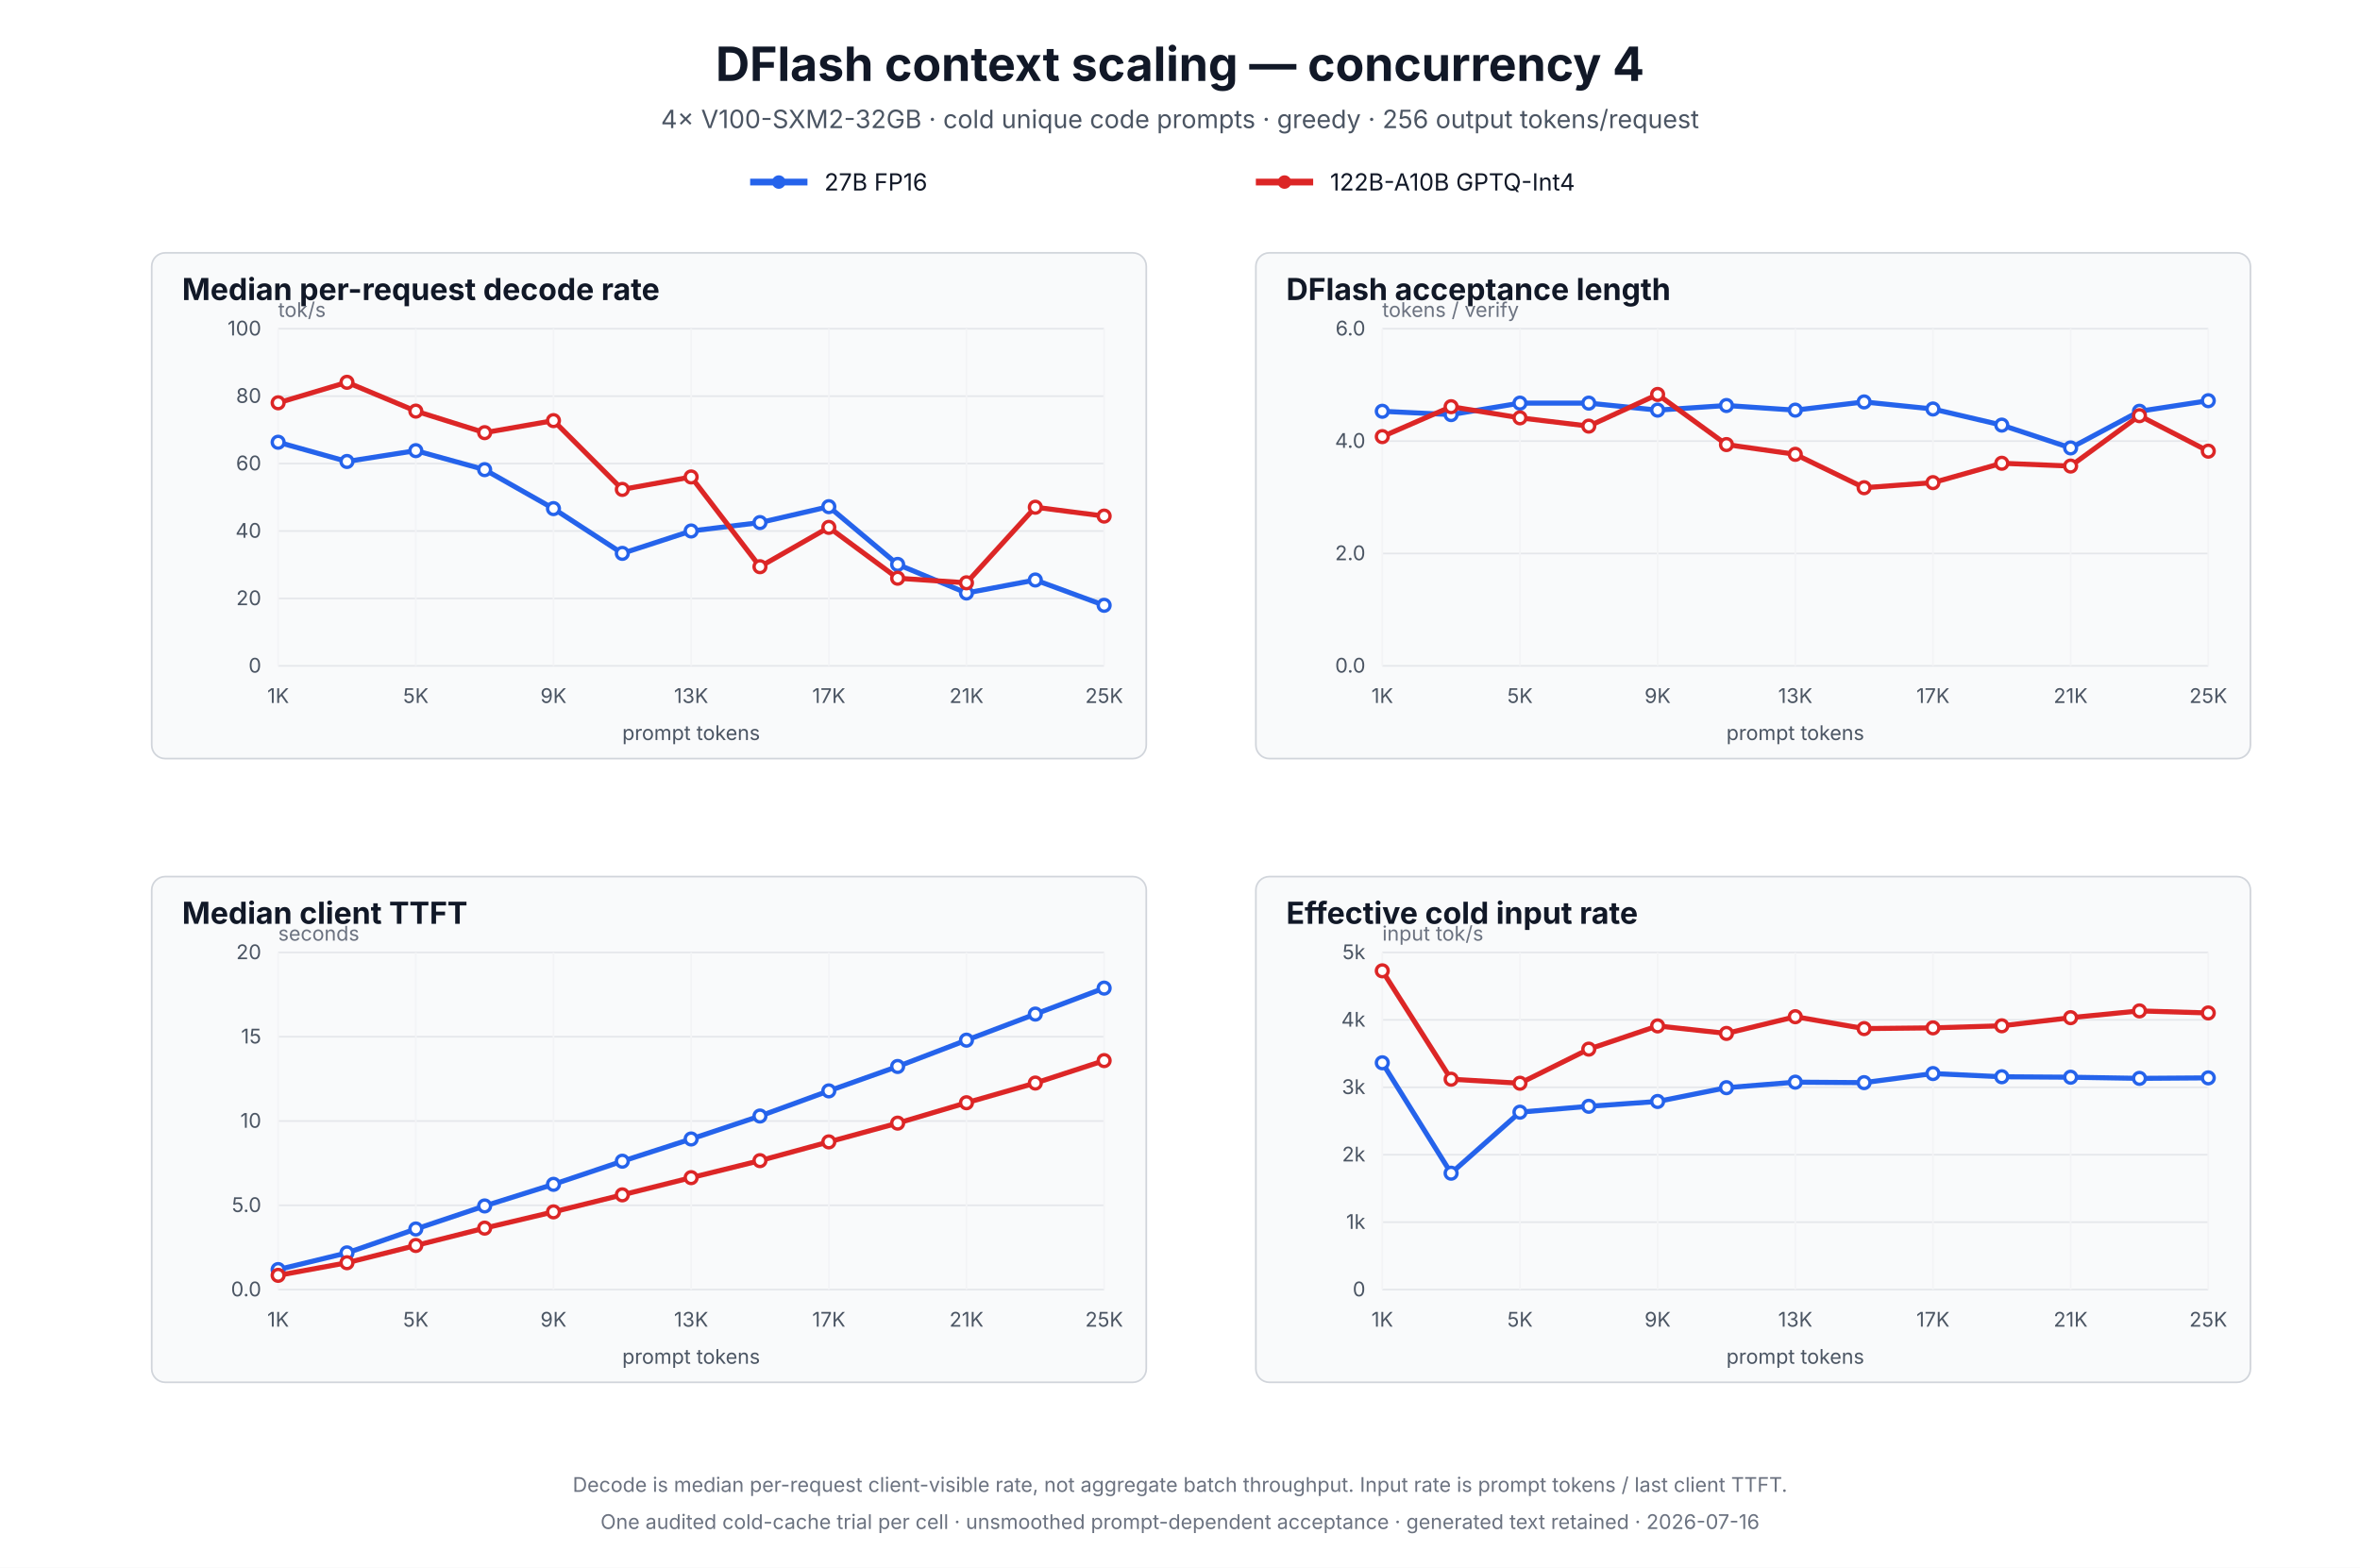
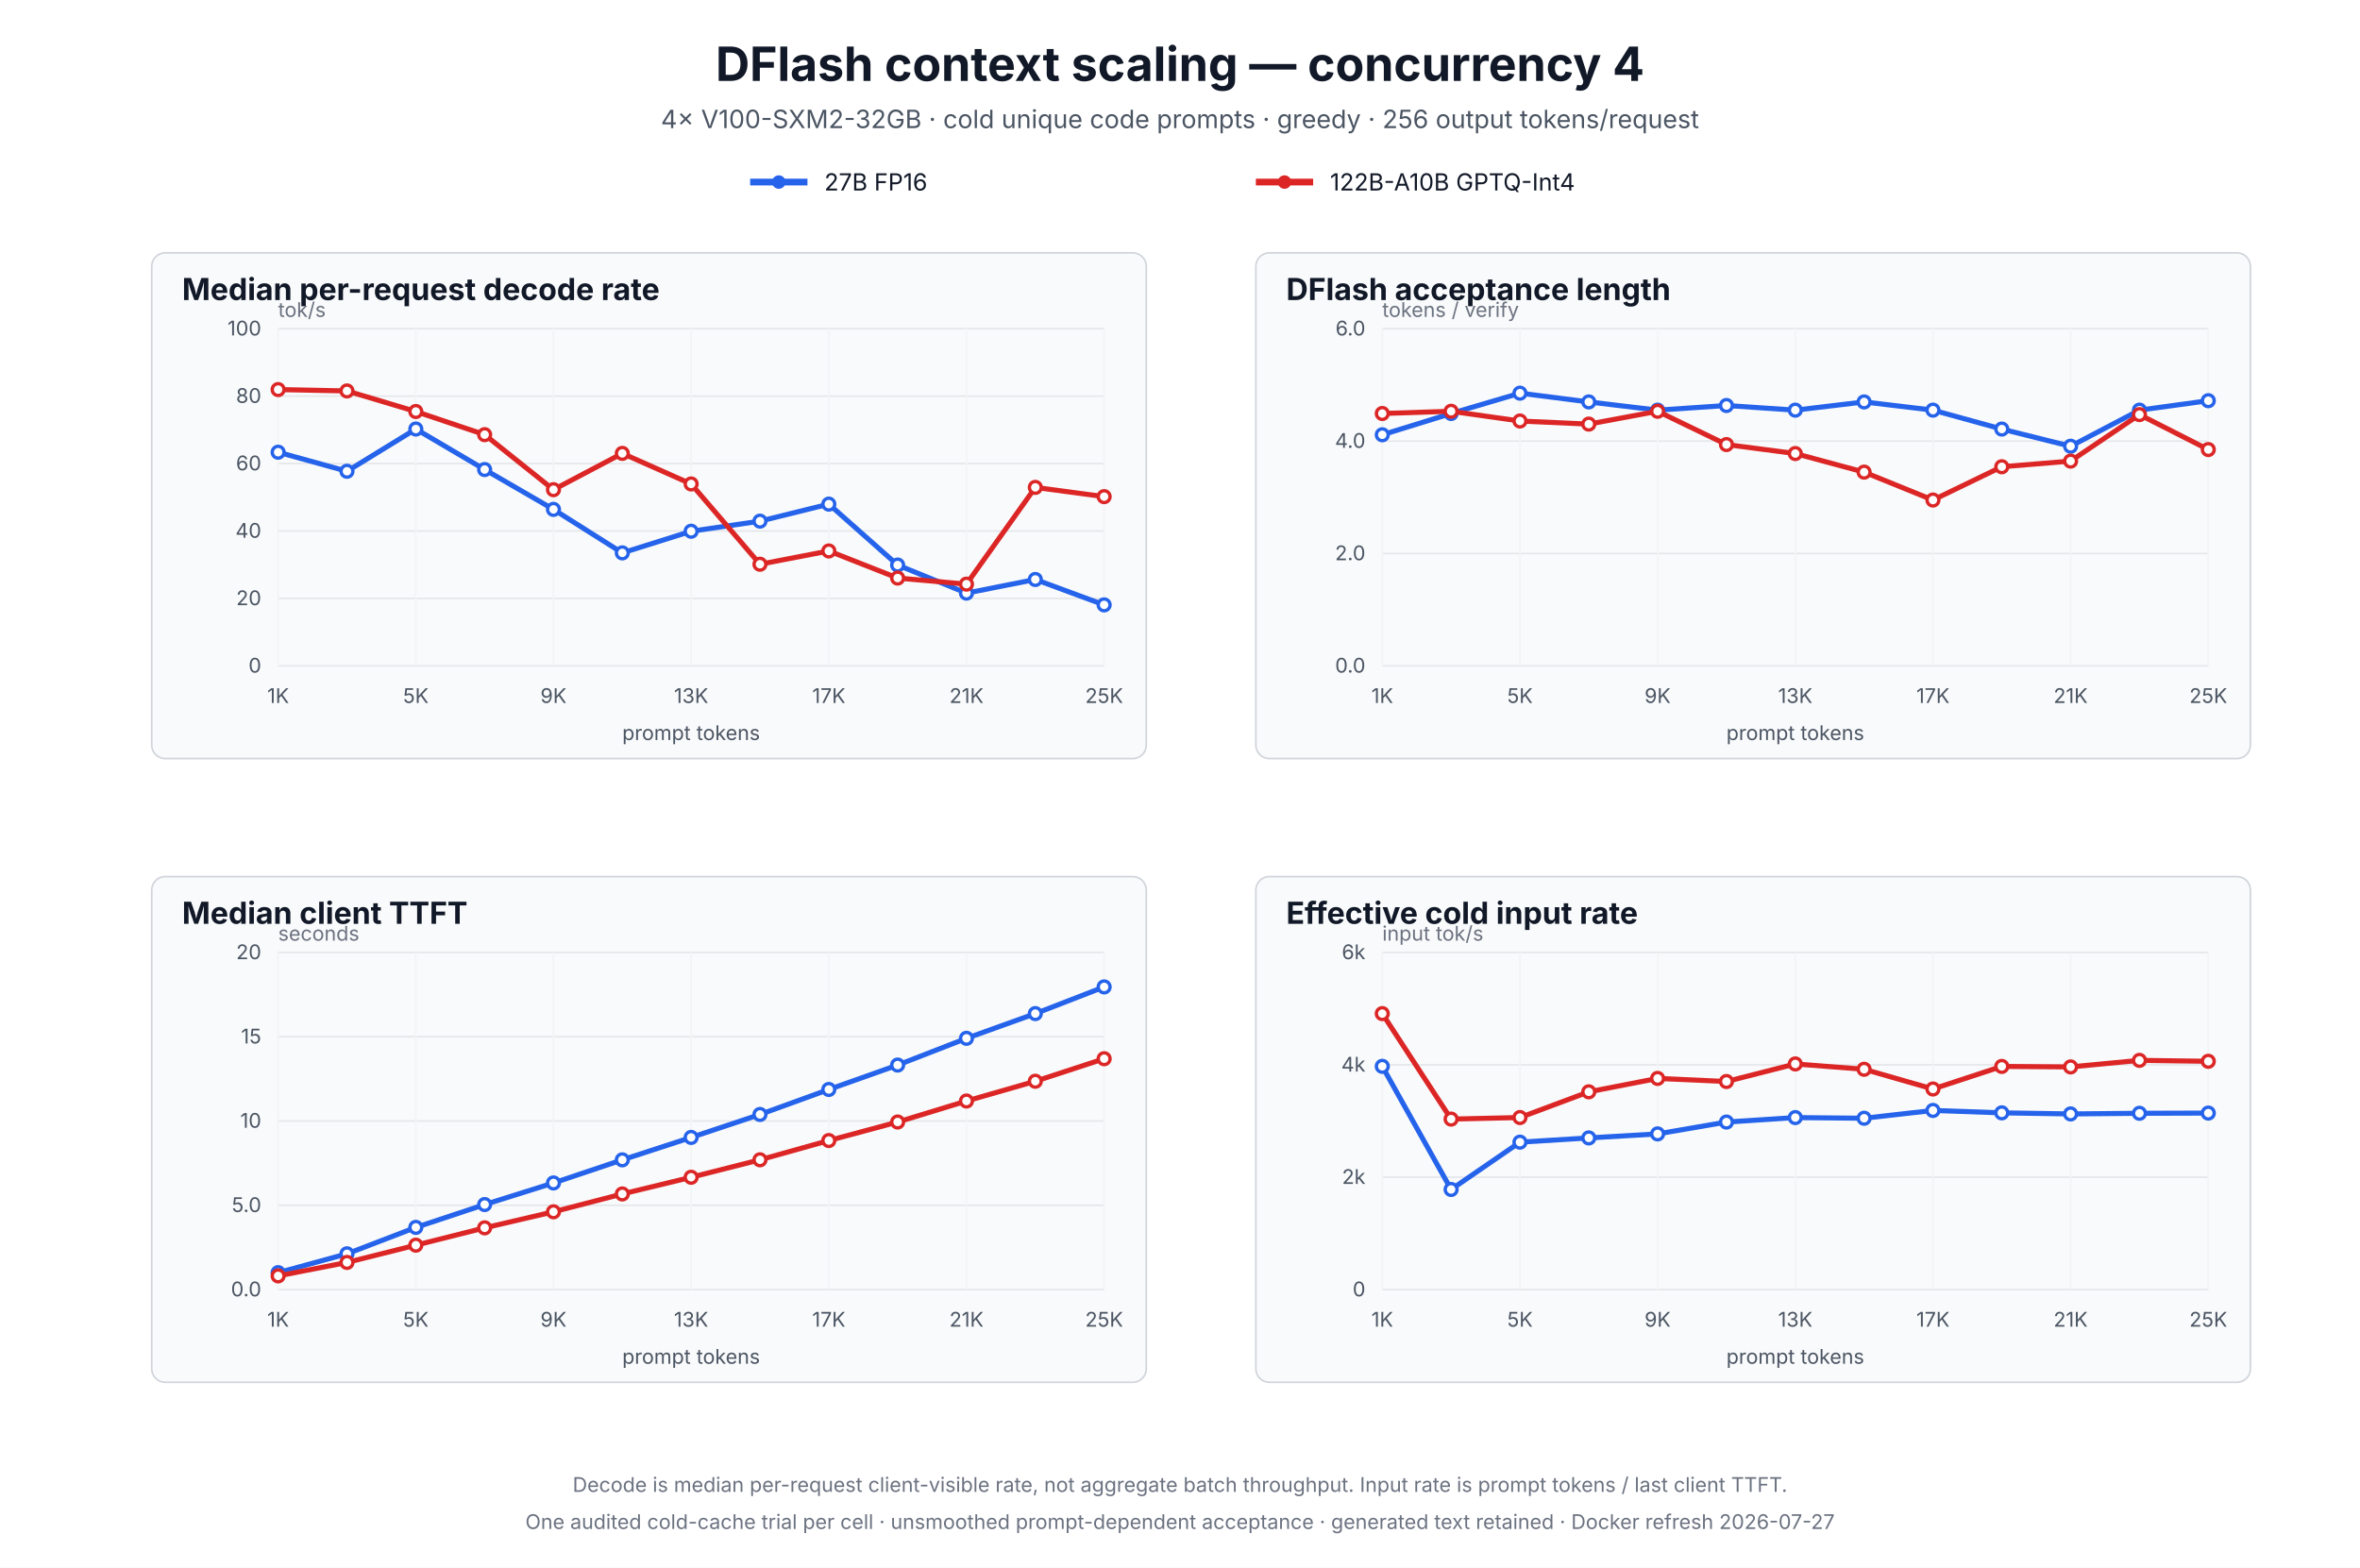
<svg xmlns="http://www.w3.org/2000/svg" width="1400" height="930" viewBox="0 0 1400 930" role="img">
  <rect width="100%" height="100%" fill="#ffffff" />
  <style>text{font-family:Inter,ui-sans-serif,system-ui,-apple-system,BlinkMacSystemFont,"Segoe UI",sans-serif;fill:#111827}.title{font-size:28px;font-weight:700}.subtitle{font-size:15px;fill:#4b5563}.panel-title{font-size:18px;font-weight:650}.axis{font-size:12px;fill:#4b5563}.unit{font-size:12px;fill:#6b7280}.footer{font-size:12px;fill:#6b7280}</style>
  <text class="title" x="700.0" y="48" text-anchor="middle">DFlash context scaling — concurrency 4</text>
  <text class="subtitle" x="700.0" y="76" text-anchor="middle">4× V100-SXM2-32GB · cold unique code prompts · greedy · 256 output tokens/request</text>
  <line x1="445" y1="108" x2="479" y2="108" stroke="#2563eb" stroke-width="4" />
  <circle cx="462" cy="108" r="4" fill="#2563eb" />
  <text x="489" y="113" font-size="14">27B FP16</text>
  <line x1="745" y1="108" x2="779" y2="108" stroke="#dc2626" stroke-width="4" />
  <circle cx="762" cy="108" r="4" fill="#dc2626" />
  <text x="789" y="113" font-size="14">122B-A10B GPTQ-Int4</text>
  <rect x="90" y="150" width="590" height="300" rx="8" fill="#f9fafb" stroke="#d1d5db" />
  <text class="panel-title" x="108" y="178">Median per-request decode rate</text>
  <text class="unit" x="165" y="188">tok/s</text>
  <line x1="165" y1="395.00" x2="655" y2="395.00" stroke="#e5e7eb" />
  <text class="axis" x="155" y="399.00" text-anchor="end">0</text>
  <line x1="165" y1="355.00" x2="655" y2="355.00" stroke="#e5e7eb" />
  <text class="axis" x="155" y="359.00" text-anchor="end">20</text>
  <line x1="165" y1="315.00" x2="655" y2="315.00" stroke="#e5e7eb" />
  <text class="axis" x="155" y="319.00" text-anchor="end">40</text>
  <line x1="165" y1="275.00" x2="655" y2="275.00" stroke="#e5e7eb" />
  <text class="axis" x="155" y="279.00" text-anchor="end">60</text>
  <line x1="165" y1="235.00" x2="655" y2="235.00" stroke="#e5e7eb" />
  <text class="axis" x="155" y="239.00" text-anchor="end">80</text>
  <line x1="165" y1="195.00" x2="655" y2="195.00" stroke="#e5e7eb" />
  <text class="axis" x="155" y="199.00" text-anchor="end">100</text>
  <line x1="165.00" y1="195" x2="165.00" y2="395" stroke="#f3f4f6" />
  <text class="axis" x="165.00" y="417" text-anchor="middle">1K</text>
  <line x1="246.67" y1="195" x2="246.67" y2="395" stroke="#f3f4f6" />
  <text class="axis" x="246.67" y="417" text-anchor="middle">5K</text>
  <line x1="328.33" y1="195" x2="328.33" y2="395" stroke="#f3f4f6" />
  <text class="axis" x="328.33" y="417" text-anchor="middle">9K</text>
  <line x1="410.00" y1="195" x2="410.00" y2="395" stroke="#f3f4f6" />
  <text class="axis" x="410.00" y="417" text-anchor="middle">13K</text>
  <line x1="491.67" y1="195" x2="491.67" y2="395" stroke="#f3f4f6" />
  <text class="axis" x="491.67" y="417" text-anchor="middle">17K</text>
  <line x1="573.33" y1="195" x2="573.33" y2="395" stroke="#f3f4f6" />
  <text class="axis" x="573.33" y="417" text-anchor="middle">21K</text>
  <line x1="655.00" y1="195" x2="655.00" y2="395" stroke="#f3f4f6" />
  <text class="axis" x="655.00" y="417" text-anchor="middle">25K</text>
  <text class="axis" x="410.0" y="439" text-anchor="middle">prompt tokens</text>
-   <path d="M 165.00 262.34 L 205.83 273.75 L 246.67 267.33 L 287.50 278.60 L 328.33 301.71 L 369.17 328.27 L 410.00 314.99 L 450.83 309.99 L 491.67 300.56 L 532.50 334.81 L 573.33 351.77 L 614.17 344.06 L 655.00 359.07" fill="none" stroke="#2563eb" stroke-width="3" stroke-linejoin="round" />
-   <circle cx="165.00" cy="262.34" r="3.5" fill="#fff" stroke="#2563eb" stroke-width="2" />
-   <circle cx="205.83" cy="273.75" r="3.5" fill="#fff" stroke="#2563eb" stroke-width="2" />
-   <circle cx="246.67" cy="267.33" r="3.5" fill="#fff" stroke="#2563eb" stroke-width="2" />
-   <circle cx="287.50" cy="278.60" r="3.5" fill="#fff" stroke="#2563eb" stroke-width="2" />
-   <circle cx="328.33" cy="301.71" r="3.5" fill="#fff" stroke="#2563eb" stroke-width="2" />
-   <circle cx="369.17" cy="328.27" r="3.5" fill="#fff" stroke="#2563eb" stroke-width="2" />
-   <circle cx="410.00" cy="314.99" r="3.5" fill="#fff" stroke="#2563eb" stroke-width="2" />
-   <circle cx="450.83" cy="309.99" r="3.5" fill="#fff" stroke="#2563eb" stroke-width="2" />
-   <circle cx="491.67" cy="300.56" r="3.5" fill="#fff" stroke="#2563eb" stroke-width="2" />
-   <circle cx="532.50" cy="334.81" r="3.5" fill="#fff" stroke="#2563eb" stroke-width="2" />
-   <circle cx="573.33" cy="351.77" r="3.5" fill="#fff" stroke="#2563eb" stroke-width="2" />
-   <circle cx="614.17" cy="344.06" r="3.5" fill="#fff" stroke="#2563eb" stroke-width="2" />
-   <circle cx="655.00" cy="359.07" r="3.5" fill="#fff" stroke="#2563eb" stroke-width="2" />
-   <path d="M 165.00 238.95 L 205.83 226.78 L 246.67 243.88 L 287.50 256.66 L 328.33 249.52 L 369.17 290.32 L 410.00 282.94 L 450.83 336.18 L 491.67 312.84 L 532.50 343.01 L 573.33 345.73 L 614.17 300.89 L 655.00 306.15" fill="none" stroke="#dc2626" stroke-width="3" stroke-linejoin="round" />
-   <circle cx="165.00" cy="238.95" r="3.5" fill="#fff" stroke="#dc2626" stroke-width="2" />
-   <circle cx="205.83" cy="226.78" r="3.5" fill="#fff" stroke="#dc2626" stroke-width="2" />
-   <circle cx="246.67" cy="243.88" r="3.5" fill="#fff" stroke="#dc2626" stroke-width="2" />
-   <circle cx="287.50" cy="256.66" r="3.5" fill="#fff" stroke="#dc2626" stroke-width="2" />
-   <circle cx="328.33" cy="249.52" r="3.5" fill="#fff" stroke="#dc2626" stroke-width="2" />
-   <circle cx="369.17" cy="290.32" r="3.5" fill="#fff" stroke="#dc2626" stroke-width="2" />
-   <circle cx="410.00" cy="282.94" r="3.5" fill="#fff" stroke="#dc2626" stroke-width="2" />
-   <circle cx="450.83" cy="336.18" r="3.5" fill="#fff" stroke="#dc2626" stroke-width="2" />
-   <circle cx="491.67" cy="312.84" r="3.5" fill="#fff" stroke="#dc2626" stroke-width="2" />
-   <circle cx="532.50" cy="343.01" r="3.5" fill="#fff" stroke="#dc2626" stroke-width="2" />
-   <circle cx="573.33" cy="345.73" r="3.5" fill="#fff" stroke="#dc2626" stroke-width="2" />
-   <circle cx="614.17" cy="300.89" r="3.5" fill="#fff" stroke="#dc2626" stroke-width="2" />
-   <circle cx="655.00" cy="306.15" r="3.5" fill="#fff" stroke="#dc2626" stroke-width="2" />
+   <path d="M 165.00 268.26 L 205.83 279.56 L 246.67 254.51 L 287.50 278.54 L 328.33 302.18 L 369.17 327.98 L 410.00 315.14 L 450.83 309.15 L 491.67 299.05 L 532.50 335.20 L 573.33 351.84 L 614.17 343.75 L 655.00 358.83" fill="none" stroke="#2563eb" stroke-width="3" stroke-linejoin="round" />
+   <circle cx="165.00" cy="268.26" r="3.5" fill="#fff" stroke="#2563eb" stroke-width="2" />
+   <circle cx="205.83" cy="279.56" r="3.5" fill="#fff" stroke="#2563eb" stroke-width="2" />
+   <circle cx="246.67" cy="254.51" r="3.5" fill="#fff" stroke="#2563eb" stroke-width="2" />
+   <circle cx="287.50" cy="278.54" r="3.5" fill="#fff" stroke="#2563eb" stroke-width="2" />
+   <circle cx="328.33" cy="302.18" r="3.5" fill="#fff" stroke="#2563eb" stroke-width="2" />
+   <circle cx="369.17" cy="327.98" r="3.5" fill="#fff" stroke="#2563eb" stroke-width="2" />
+   <circle cx="410.00" cy="315.14" r="3.5" fill="#fff" stroke="#2563eb" stroke-width="2" />
+   <circle cx="450.83" cy="309.15" r="3.5" fill="#fff" stroke="#2563eb" stroke-width="2" />
+   <circle cx="491.67" cy="299.05" r="3.5" fill="#fff" stroke="#2563eb" stroke-width="2" />
+   <circle cx="532.50" cy="335.20" r="3.5" fill="#fff" stroke="#2563eb" stroke-width="2" />
+   <circle cx="573.33" cy="351.84" r="3.5" fill="#fff" stroke="#2563eb" stroke-width="2" />
+   <circle cx="614.17" cy="343.75" r="3.5" fill="#fff" stroke="#2563eb" stroke-width="2" />
+   <circle cx="655.00" cy="358.83" r="3.5" fill="#fff" stroke="#2563eb" stroke-width="2" />
+   <path d="M 165.00 231.10 L 205.83 231.91 L 246.67 244.11 L 287.50 257.85 L 328.33 290.49 L 369.17 268.96 L 410.00 287.09 L 450.83 334.71 L 491.67 326.84 L 532.50 342.91 L 573.33 346.52 L 614.17 289.13 L 655.00 294.61" fill="none" stroke="#dc2626" stroke-width="3" stroke-linejoin="round" />
+   <circle cx="165.00" cy="231.10" r="3.5" fill="#fff" stroke="#dc2626" stroke-width="2" />
+   <circle cx="205.83" cy="231.91" r="3.5" fill="#fff" stroke="#dc2626" stroke-width="2" />
+   <circle cx="246.67" cy="244.11" r="3.5" fill="#fff" stroke="#dc2626" stroke-width="2" />
+   <circle cx="287.50" cy="257.85" r="3.5" fill="#fff" stroke="#dc2626" stroke-width="2" />
+   <circle cx="328.33" cy="290.49" r="3.5" fill="#fff" stroke="#dc2626" stroke-width="2" />
+   <circle cx="369.17" cy="268.96" r="3.5" fill="#fff" stroke="#dc2626" stroke-width="2" />
+   <circle cx="410.00" cy="287.09" r="3.5" fill="#fff" stroke="#dc2626" stroke-width="2" />
+   <circle cx="450.83" cy="334.71" r="3.5" fill="#fff" stroke="#dc2626" stroke-width="2" />
+   <circle cx="491.67" cy="326.84" r="3.5" fill="#fff" stroke="#dc2626" stroke-width="2" />
+   <circle cx="532.50" cy="342.91" r="3.5" fill="#fff" stroke="#dc2626" stroke-width="2" />
+   <circle cx="573.33" cy="346.52" r="3.5" fill="#fff" stroke="#dc2626" stroke-width="2" />
+   <circle cx="614.17" cy="289.13" r="3.5" fill="#fff" stroke="#dc2626" stroke-width="2" />
+   <circle cx="655.00" cy="294.61" r="3.5" fill="#fff" stroke="#dc2626" stroke-width="2" />
  <rect x="745" y="150" width="590" height="300" rx="8" fill="#f9fafb" stroke="#d1d5db" />
  <text class="panel-title" x="763" y="178">DFlash acceptance length</text>
  <text class="unit" x="820" y="188">tokens / verify</text>
  <line x1="820" y1="395.00" x2="1310" y2="395.00" stroke="#e5e7eb" />
  <text class="axis" x="810" y="399.00" text-anchor="end">0.0</text>
  <line x1="820" y1="328.33" x2="1310" y2="328.33" stroke="#e5e7eb" />
  <text class="axis" x="810" y="332.33" text-anchor="end">2.0</text>
  <line x1="820" y1="261.67" x2="1310" y2="261.67" stroke="#e5e7eb" />
  <text class="axis" x="810" y="265.67" text-anchor="end">4.0</text>
  <line x1="820" y1="195.00" x2="1310" y2="195.00" stroke="#e5e7eb" />
  <text class="axis" x="810" y="199.00" text-anchor="end">6.0</text>
  <line x1="820.00" y1="195" x2="820.00" y2="395" stroke="#f3f4f6" />
  <text class="axis" x="820.00" y="417" text-anchor="middle">1K</text>
  <line x1="901.67" y1="195" x2="901.67" y2="395" stroke="#f3f4f6" />
  <text class="axis" x="901.67" y="417" text-anchor="middle">5K</text>
  <line x1="983.33" y1="195" x2="983.33" y2="395" stroke="#f3f4f6" />
  <text class="axis" x="983.33" y="417" text-anchor="middle">9K</text>
  <line x1="1065.00" y1="195" x2="1065.00" y2="395" stroke="#f3f4f6" />
  <text class="axis" x="1065.00" y="417" text-anchor="middle">13K</text>
  <line x1="1146.67" y1="195" x2="1146.67" y2="395" stroke="#f3f4f6" />
  <text class="axis" x="1146.67" y="417" text-anchor="middle">17K</text>
  <line x1="1228.33" y1="195" x2="1228.33" y2="395" stroke="#f3f4f6" />
  <text class="axis" x="1228.33" y="417" text-anchor="middle">21K</text>
  <line x1="1310.00" y1="195" x2="1310.00" y2="395" stroke="#f3f4f6" />
  <text class="axis" x="1310.00" y="417" text-anchor="middle">25K</text>
  <text class="axis" x="1065.0" y="439" text-anchor="middle">prompt tokens</text>
-   <path d="M 820.00 243.97 L 860.83 245.95 L 901.67 239.14 L 942.50 239.14 L 983.33 243.30 L 1024.17 240.55 L 1065.00 243.30 L 1105.83 238.43 L 1146.67 242.62 L 1187.50 252.18 L 1228.33 265.71 L 1269.17 243.97 L 1310.00 237.70" fill="none" stroke="#2563eb" stroke-width="3" stroke-linejoin="round" />
-   <circle cx="820.00" cy="243.97" r="3.5" fill="#fff" stroke="#2563eb" stroke-width="2" />
-   <circle cx="860.83" cy="245.95" r="3.5" fill="#fff" stroke="#2563eb" stroke-width="2" />
-   <circle cx="901.67" cy="239.14" r="3.5" fill="#fff" stroke="#2563eb" stroke-width="2" />
-   <circle cx="942.50" cy="239.14" r="3.5" fill="#fff" stroke="#2563eb" stroke-width="2" />
+   <path d="M 820.00 257.92 L 860.83 245.29 L 901.67 233.23 L 942.50 238.43 L 983.33 243.30 L 1024.17 240.55 L 1065.00 243.30 L 1105.83 238.43 L 1146.67 243.30 L 1187.50 254.53 L 1228.33 264.72 L 1269.17 243.30 L 1310.00 237.70" fill="none" stroke="#2563eb" stroke-width="3" stroke-linejoin="round" />
+   <circle cx="820.00" cy="257.92" r="3.5" fill="#fff" stroke="#2563eb" stroke-width="2" />
+   <circle cx="860.83" cy="245.29" r="3.5" fill="#fff" stroke="#2563eb" stroke-width="2" />
+   <circle cx="901.67" cy="233.23" r="3.5" fill="#fff" stroke="#2563eb" stroke-width="2" />
+   <circle cx="942.50" cy="238.43" r="3.5" fill="#fff" stroke="#2563eb" stroke-width="2" />
  <circle cx="983.33" cy="243.30" r="3.5" fill="#fff" stroke="#2563eb" stroke-width="2" />
  <circle cx="1024.17" cy="240.55" r="3.5" fill="#fff" stroke="#2563eb" stroke-width="2" />
  <circle cx="1065.00" cy="243.30" r="3.5" fill="#fff" stroke="#2563eb" stroke-width="2" />
  <circle cx="1105.83" cy="238.43" r="3.5" fill="#fff" stroke="#2563eb" stroke-width="2" />
-   <circle cx="1146.67" cy="242.62" r="3.5" fill="#fff" stroke="#2563eb" stroke-width="2" />
-   <circle cx="1187.50" cy="252.18" r="3.5" fill="#fff" stroke="#2563eb" stroke-width="2" />
-   <circle cx="1228.33" cy="265.71" r="3.5" fill="#fff" stroke="#2563eb" stroke-width="2" />
-   <circle cx="1269.17" cy="243.97" r="3.5" fill="#fff" stroke="#2563eb" stroke-width="2" />
+   <circle cx="1146.67" cy="243.30" r="3.5" fill="#fff" stroke="#2563eb" stroke-width="2" />
+   <circle cx="1187.50" cy="254.53" r="3.5" fill="#fff" stroke="#2563eb" stroke-width="2" />
+   <circle cx="1228.33" cy="264.72" r="3.5" fill="#fff" stroke="#2563eb" stroke-width="2" />
+   <circle cx="1269.17" cy="243.30" r="3.5" fill="#fff" stroke="#2563eb" stroke-width="2" />
  <circle cx="1310.00" cy="237.70" r="3.5" fill="#fff" stroke="#2563eb" stroke-width="2" />
-   <path d="M 820.00 259.01 L 860.83 241.25 L 901.67 247.87 L 942.50 252.78 L 983.33 233.99 L 1024.17 263.72 L 1065.00 269.51 L 1105.83 289.32 L 1146.67 286.30 L 1187.50 274.81 L 1228.33 276.48 L 1269.17 246.59 L 1310.00 267.64" fill="none" stroke="#dc2626" stroke-width="3" stroke-linejoin="round" />
-   <circle cx="820.00" cy="259.01" r="3.5" fill="#fff" stroke="#dc2626" stroke-width="2" />
-   <circle cx="860.83" cy="241.25" r="3.5" fill="#fff" stroke="#dc2626" stroke-width="2" />
-   <circle cx="901.67" cy="247.87" r="3.5" fill="#fff" stroke="#dc2626" stroke-width="2" />
-   <circle cx="942.50" cy="252.78" r="3.5" fill="#fff" stroke="#dc2626" stroke-width="2" />
-   <circle cx="983.33" cy="233.99" r="3.5" fill="#fff" stroke="#dc2626" stroke-width="2" />
+   <path d="M 820.00 245.29 L 860.83 243.97 L 901.67 249.75 L 942.50 251.58 L 983.33 243.97 L 1024.17 263.72 L 1065.00 269.05 L 1105.83 280.07 L 1146.67 296.63 L 1187.50 276.89 L 1228.33 273.53 L 1269.17 245.95 L 1310.00 266.68" fill="none" stroke="#dc2626" stroke-width="3" stroke-linejoin="round" />
+   <circle cx="820.00" cy="245.29" r="3.5" fill="#fff" stroke="#dc2626" stroke-width="2" />
+   <circle cx="860.83" cy="243.97" r="3.5" fill="#fff" stroke="#dc2626" stroke-width="2" />
+   <circle cx="901.67" cy="249.75" r="3.5" fill="#fff" stroke="#dc2626" stroke-width="2" />
+   <circle cx="942.50" cy="251.58" r="3.5" fill="#fff" stroke="#dc2626" stroke-width="2" />
+   <circle cx="983.33" cy="243.97" r="3.5" fill="#fff" stroke="#dc2626" stroke-width="2" />
  <circle cx="1024.17" cy="263.72" r="3.5" fill="#fff" stroke="#dc2626" stroke-width="2" />
-   <circle cx="1065.00" cy="269.51" r="3.5" fill="#fff" stroke="#dc2626" stroke-width="2" />
-   <circle cx="1105.83" cy="289.32" r="3.5" fill="#fff" stroke="#dc2626" stroke-width="2" />
-   <circle cx="1146.67" cy="286.30" r="3.5" fill="#fff" stroke="#dc2626" stroke-width="2" />
-   <circle cx="1187.50" cy="274.81" r="3.5" fill="#fff" stroke="#dc2626" stroke-width="2" />
-   <circle cx="1228.33" cy="276.48" r="3.5" fill="#fff" stroke="#dc2626" stroke-width="2" />
-   <circle cx="1269.17" cy="246.59" r="3.5" fill="#fff" stroke="#dc2626" stroke-width="2" />
-   <circle cx="1310.00" cy="267.64" r="3.5" fill="#fff" stroke="#dc2626" stroke-width="2" />
+   <circle cx="1065.00" cy="269.05" r="3.5" fill="#fff" stroke="#dc2626" stroke-width="2" />
+   <circle cx="1105.83" cy="280.07" r="3.5" fill="#fff" stroke="#dc2626" stroke-width="2" />
+   <circle cx="1146.67" cy="296.63" r="3.5" fill="#fff" stroke="#dc2626" stroke-width="2" />
+   <circle cx="1187.50" cy="276.89" r="3.5" fill="#fff" stroke="#dc2626" stroke-width="2" />
+   <circle cx="1228.33" cy="273.53" r="3.5" fill="#fff" stroke="#dc2626" stroke-width="2" />
+   <circle cx="1269.17" cy="245.95" r="3.5" fill="#fff" stroke="#dc2626" stroke-width="2" />
+   <circle cx="1310.00" cy="266.68" r="3.5" fill="#fff" stroke="#dc2626" stroke-width="2" />
  <rect x="90" y="520" width="590" height="300" rx="8" fill="#f9fafb" stroke="#d1d5db" />
  <text class="panel-title" x="108" y="548">Median client TTFT</text>
  <text class="unit" x="165" y="558">seconds</text>
  <line x1="165" y1="765.00" x2="655" y2="765.00" stroke="#e5e7eb" />
  <text class="axis" x="155" y="769.00" text-anchor="end">0.0</text>
  <line x1="165" y1="715.00" x2="655" y2="715.00" stroke="#e5e7eb" />
  <text class="axis" x="155" y="719.00" text-anchor="end">5.0</text>
  <line x1="165" y1="665.00" x2="655" y2="665.00" stroke="#e5e7eb" />
  <text class="axis" x="155" y="669.00" text-anchor="end">10</text>
  <line x1="165" y1="615.00" x2="655" y2="615.00" stroke="#e5e7eb" />
  <text class="axis" x="155" y="619.00" text-anchor="end">15</text>
  <line x1="165" y1="565.00" x2="655" y2="565.00" stroke="#e5e7eb" />
  <text class="axis" x="155" y="569.00" text-anchor="end">20</text>
  <line x1="165.00" y1="565" x2="165.00" y2="765" stroke="#f3f4f6" />
  <text class="axis" x="165.00" y="787" text-anchor="middle">1K</text>
  <line x1="246.67" y1="565" x2="246.67" y2="765" stroke="#f3f4f6" />
  <text class="axis" x="246.67" y="787" text-anchor="middle">5K</text>
  <line x1="328.33" y1="565" x2="328.33" y2="765" stroke="#f3f4f6" />
  <text class="axis" x="328.33" y="787" text-anchor="middle">9K</text>
  <line x1="410.00" y1="565" x2="410.00" y2="765" stroke="#f3f4f6" />
  <text class="axis" x="410.00" y="787" text-anchor="middle">13K</text>
  <line x1="491.67" y1="565" x2="491.67" y2="765" stroke="#f3f4f6" />
  <text class="axis" x="491.67" y="787" text-anchor="middle">17K</text>
  <line x1="573.33" y1="565" x2="573.33" y2="765" stroke="#f3f4f6" />
  <text class="axis" x="573.33" y="787" text-anchor="middle">21K</text>
  <line x1="655.00" y1="565" x2="655.00" y2="765" stroke="#f3f4f6" />
  <text class="axis" x="655.00" y="787" text-anchor="middle">25K</text>
  <text class="axis" x="410.0" y="809" text-anchor="middle">prompt tokens</text>
-   <path d="M 165.00 753.12 L 205.83 743.23 L 246.67 729.06 L 287.50 715.38 L 328.33 702.56 L 369.17 688.84 L 410.00 675.66 L 450.83 662.04 L 491.67 647.13 L 532.50 632.65 L 573.33 617.04 L 614.17 601.57 L 655.00 586.16" fill="none" stroke="#2563eb" stroke-width="3" stroke-linejoin="round" />
-   <circle cx="165.00" cy="753.12" r="3.5" fill="#fff" stroke="#2563eb" stroke-width="2" />
-   <circle cx="205.83" cy="743.23" r="3.5" fill="#fff" stroke="#2563eb" stroke-width="2" />
-   <circle cx="246.67" cy="729.06" r="3.5" fill="#fff" stroke="#2563eb" stroke-width="2" />
-   <circle cx="287.50" cy="715.38" r="3.5" fill="#fff" stroke="#2563eb" stroke-width="2" />
-   <circle cx="328.33" cy="702.56" r="3.5" fill="#fff" stroke="#2563eb" stroke-width="2" />
-   <circle cx="369.17" cy="688.84" r="3.5" fill="#fff" stroke="#2563eb" stroke-width="2" />
-   <circle cx="410.00" cy="675.66" r="3.5" fill="#fff" stroke="#2563eb" stroke-width="2" />
-   <circle cx="450.83" cy="662.04" r="3.5" fill="#fff" stroke="#2563eb" stroke-width="2" />
-   <circle cx="491.67" cy="647.13" r="3.5" fill="#fff" stroke="#2563eb" stroke-width="2" />
-   <circle cx="532.50" cy="632.65" r="3.5" fill="#fff" stroke="#2563eb" stroke-width="2" />
-   <circle cx="573.33" cy="617.04" r="3.5" fill="#fff" stroke="#2563eb" stroke-width="2" />
-   <circle cx="614.17" cy="601.57" r="3.5" fill="#fff" stroke="#2563eb" stroke-width="2" />
-   <circle cx="655.00" cy="586.16" r="3.5" fill="#fff" stroke="#2563eb" stroke-width="2" />
-   <path d="M 165.00 756.55 L 205.83 749.07 L 246.67 738.83 L 287.50 728.54 L 328.33 718.90 L 369.17 708.81 L 410.00 698.60 L 450.83 688.51 L 491.67 677.39 L 532.50 666.26 L 573.33 654.16 L 614.17 642.48 L 655.00 629.16" fill="none" stroke="#dc2626" stroke-width="3" stroke-linejoin="round" />
-   <circle cx="165.00" cy="756.55" r="3.5" fill="#fff" stroke="#dc2626" stroke-width="2" />
-   <circle cx="205.83" cy="749.07" r="3.5" fill="#fff" stroke="#dc2626" stroke-width="2" />
-   <circle cx="246.67" cy="738.83" r="3.5" fill="#fff" stroke="#dc2626" stroke-width="2" />
-   <circle cx="287.50" cy="728.54" r="3.5" fill="#fff" stroke="#dc2626" stroke-width="2" />
-   <circle cx="328.33" cy="718.90" r="3.5" fill="#fff" stroke="#dc2626" stroke-width="2" />
-   <circle cx="369.17" cy="708.81" r="3.5" fill="#fff" stroke="#dc2626" stroke-width="2" />
-   <circle cx="410.00" cy="698.60" r="3.5" fill="#fff" stroke="#dc2626" stroke-width="2" />
-   <circle cx="450.83" cy="688.51" r="3.5" fill="#fff" stroke="#dc2626" stroke-width="2" />
-   <circle cx="491.67" cy="677.39" r="3.5" fill="#fff" stroke="#dc2626" stroke-width="2" />
-   <circle cx="532.50" cy="666.26" r="3.5" fill="#fff" stroke="#dc2626" stroke-width="2" />
-   <circle cx="573.33" cy="654.16" r="3.5" fill="#fff" stroke="#dc2626" stroke-width="2" />
-   <circle cx="614.17" cy="642.48" r="3.5" fill="#fff" stroke="#dc2626" stroke-width="2" />
-   <circle cx="655.00" cy="629.16" r="3.5" fill="#fff" stroke="#dc2626" stroke-width="2" />
+   <path d="M 165.00 754.95 L 205.83 743.78 L 246.67 728.11 L 287.50 714.56 L 328.33 701.74 L 369.17 688.04 L 410.00 674.74 L 450.83 661.11 L 491.67 646.29 L 532.50 631.81 L 573.33 615.95 L 614.17 601.28 L 655.00 585.45" fill="none" stroke="#2563eb" stroke-width="3" stroke-linejoin="round" />
+   <circle cx="165.00" cy="754.95" r="3.5" fill="#fff" stroke="#2563eb" stroke-width="2" />
+   <circle cx="205.83" cy="743.78" r="3.5" fill="#fff" stroke="#2563eb" stroke-width="2" />
+   <circle cx="246.67" cy="728.11" r="3.5" fill="#fff" stroke="#2563eb" stroke-width="2" />
+   <circle cx="287.50" cy="714.56" r="3.5" fill="#fff" stroke="#2563eb" stroke-width="2" />
+   <circle cx="328.33" cy="701.74" r="3.5" fill="#fff" stroke="#2563eb" stroke-width="2" />
+   <circle cx="369.17" cy="688.04" r="3.5" fill="#fff" stroke="#2563eb" stroke-width="2" />
+   <circle cx="410.00" cy="674.74" r="3.5" fill="#fff" stroke="#2563eb" stroke-width="2" />
+   <circle cx="450.83" cy="661.11" r="3.5" fill="#fff" stroke="#2563eb" stroke-width="2" />
+   <circle cx="491.67" cy="646.29" r="3.5" fill="#fff" stroke="#2563eb" stroke-width="2" />
+   <circle cx="532.50" cy="631.81" r="3.5" fill="#fff" stroke="#2563eb" stroke-width="2" />
+   <circle cx="573.33" cy="615.95" r="3.5" fill="#fff" stroke="#2563eb" stroke-width="2" />
+   <circle cx="614.17" cy="601.28" r="3.5" fill="#fff" stroke="#2563eb" stroke-width="2" />
+   <circle cx="655.00" cy="585.45" r="3.5" fill="#fff" stroke="#2563eb" stroke-width="2" />
+   <path d="M 165.00 756.87 L 205.83 748.89 L 246.67 738.65 L 287.50 728.38 L 328.33 718.86 L 369.17 708.27 L 410.00 698.37 L 450.83 688.01 L 491.67 676.59 L 532.50 665.59 L 573.33 653.13 L 614.17 641.41 L 655.00 628.05" fill="none" stroke="#dc2626" stroke-width="3" stroke-linejoin="round" />
+   <circle cx="165.00" cy="756.87" r="3.5" fill="#fff" stroke="#dc2626" stroke-width="2" />
+   <circle cx="205.83" cy="748.89" r="3.5" fill="#fff" stroke="#dc2626" stroke-width="2" />
+   <circle cx="246.67" cy="738.65" r="3.5" fill="#fff" stroke="#dc2626" stroke-width="2" />
+   <circle cx="287.50" cy="728.38" r="3.5" fill="#fff" stroke="#dc2626" stroke-width="2" />
+   <circle cx="328.33" cy="718.86" r="3.5" fill="#fff" stroke="#dc2626" stroke-width="2" />
+   <circle cx="369.17" cy="708.27" r="3.5" fill="#fff" stroke="#dc2626" stroke-width="2" />
+   <circle cx="410.00" cy="698.37" r="3.5" fill="#fff" stroke="#dc2626" stroke-width="2" />
+   <circle cx="450.83" cy="688.01" r="3.5" fill="#fff" stroke="#dc2626" stroke-width="2" />
+   <circle cx="491.67" cy="676.59" r="3.5" fill="#fff" stroke="#dc2626" stroke-width="2" />
+   <circle cx="532.50" cy="665.59" r="3.5" fill="#fff" stroke="#dc2626" stroke-width="2" />
+   <circle cx="573.33" cy="653.13" r="3.5" fill="#fff" stroke="#dc2626" stroke-width="2" />
+   <circle cx="614.17" cy="641.41" r="3.5" fill="#fff" stroke="#dc2626" stroke-width="2" />
+   <circle cx="655.00" cy="628.05" r="3.5" fill="#fff" stroke="#dc2626" stroke-width="2" />
  <rect x="745" y="520" width="590" height="300" rx="8" fill="#f9fafb" stroke="#d1d5db" />
  <text class="panel-title" x="763" y="548">Effective cold input rate</text>
  <text class="unit" x="820" y="558">input tok/s</text>
  <line x1="820" y1="765.00" x2="1310" y2="765.00" stroke="#e5e7eb" />
  <text class="axis" x="810" y="769.00" text-anchor="end">0</text>
-   <line x1="820" y1="725.00" x2="1310" y2="725.00" stroke="#e5e7eb" />
-   <text class="axis" x="810" y="729.00" text-anchor="end">1k</text>
-   <line x1="820" y1="685.00" x2="1310" y2="685.00" stroke="#e5e7eb" />
-   <text class="axis" x="810" y="689.00" text-anchor="end">2k</text>
-   <line x1="820" y1="645.00" x2="1310" y2="645.00" stroke="#e5e7eb" />
-   <text class="axis" x="810" y="649.00" text-anchor="end">3k</text>
-   <line x1="820" y1="605.00" x2="1310" y2="605.00" stroke="#e5e7eb" />
-   <text class="axis" x="810" y="609.00" text-anchor="end">4k</text>
+   <line x1="820" y1="698.33" x2="1310" y2="698.33" stroke="#e5e7eb" />
+   <text class="axis" x="810" y="702.33" text-anchor="end">2k</text>
+   <line x1="820" y1="631.67" x2="1310" y2="631.67" stroke="#e5e7eb" />
+   <text class="axis" x="810" y="635.67" text-anchor="end">4k</text>
  <line x1="820" y1="565.00" x2="1310" y2="565.00" stroke="#e5e7eb" />
-   <text class="axis" x="810" y="569.00" text-anchor="end">5k</text>
+   <text class="axis" x="810" y="569.00" text-anchor="end">6k</text>
  <line x1="820.00" y1="565" x2="820.00" y2="765" stroke="#f3f4f6" />
  <text class="axis" x="820.00" y="787" text-anchor="middle">1K</text>
  <line x1="901.67" y1="565" x2="901.67" y2="765" stroke="#f3f4f6" />
  <text class="axis" x="901.67" y="787" text-anchor="middle">5K</text>
  <line x1="983.33" y1="565" x2="983.33" y2="765" stroke="#f3f4f6" />
  <text class="axis" x="983.33" y="787" text-anchor="middle">9K</text>
  <line x1="1065.00" y1="565" x2="1065.00" y2="765" stroke="#f3f4f6" />
  <text class="axis" x="1065.00" y="787" text-anchor="middle">13K</text>
  <line x1="1146.67" y1="565" x2="1146.67" y2="765" stroke="#f3f4f6" />
  <text class="axis" x="1146.67" y="787" text-anchor="middle">17K</text>
  <line x1="1228.33" y1="565" x2="1228.33" y2="765" stroke="#f3f4f6" />
  <text class="axis" x="1228.33" y="787" text-anchor="middle">21K</text>
  <line x1="1310.00" y1="565" x2="1310.00" y2="765" stroke="#f3f4f6" />
  <text class="axis" x="1310.00" y="787" text-anchor="middle">25K</text>
  <text class="axis" x="1065.0" y="809" text-anchor="middle">prompt tokens</text>
-   <path d="M 820.00 630.46 L 860.83 695.96 L 901.67 659.75 L 942.50 656.27 L 983.33 653.41 L 1024.17 645.23 L 1065.00 641.95 L 1105.83 642.23 L 1146.67 636.85 L 1187.50 638.75 L 1228.33 639.02 L 1269.17 639.70 L 1310.00 639.41" fill="none" stroke="#2563eb" stroke-width="3" stroke-linejoin="round" />
-   <circle cx="820.00" cy="630.46" r="3.5" fill="#fff" stroke="#2563eb" stroke-width="2" />
-   <circle cx="860.83" cy="695.96" r="3.5" fill="#fff" stroke="#2563eb" stroke-width="2" />
-   <circle cx="901.67" cy="659.75" r="3.5" fill="#fff" stroke="#2563eb" stroke-width="2" />
-   <circle cx="942.50" cy="656.27" r="3.5" fill="#fff" stroke="#2563eb" stroke-width="2" />
-   <circle cx="983.33" cy="653.41" r="3.5" fill="#fff" stroke="#2563eb" stroke-width="2" />
-   <circle cx="1024.17" cy="645.23" r="3.5" fill="#fff" stroke="#2563eb" stroke-width="2" />
-   <circle cx="1065.00" cy="641.95" r="3.5" fill="#fff" stroke="#2563eb" stroke-width="2" />
-   <circle cx="1105.83" cy="642.23" r="3.5" fill="#fff" stroke="#2563eb" stroke-width="2" />
-   <circle cx="1146.67" cy="636.85" r="3.5" fill="#fff" stroke="#2563eb" stroke-width="2" />
-   <circle cx="1187.50" cy="638.75" r="3.5" fill="#fff" stroke="#2563eb" stroke-width="2" />
-   <circle cx="1228.33" cy="639.02" r="3.5" fill="#fff" stroke="#2563eb" stroke-width="2" />
-   <circle cx="1269.17" cy="639.70" r="3.5" fill="#fff" stroke="#2563eb" stroke-width="2" />
-   <circle cx="1310.00" cy="639.41" r="3.5" fill="#fff" stroke="#2563eb" stroke-width="2" />
-   <path d="M 820.00 575.91 L 860.83 640.20 L 901.67 642.59 L 942.50 622.36 L 983.33 608.59 L 1024.17 613.04 L 1065.00 603.13 L 1105.83 610.18 L 1146.67 609.74 L 1187.50 608.52 L 1228.33 603.70 L 1269.17 599.68 L 1310.00 600.90" fill="none" stroke="#dc2626" stroke-width="3" stroke-linejoin="round" />
-   <circle cx="820.00" cy="575.91" r="3.5" fill="#fff" stroke="#dc2626" stroke-width="2" />
-   <circle cx="860.83" cy="640.20" r="3.5" fill="#fff" stroke="#dc2626" stroke-width="2" />
-   <circle cx="901.67" cy="642.59" r="3.5" fill="#fff" stroke="#dc2626" stroke-width="2" />
-   <circle cx="942.50" cy="622.36" r="3.5" fill="#fff" stroke="#dc2626" stroke-width="2" />
-   <circle cx="983.33" cy="608.59" r="3.5" fill="#fff" stroke="#dc2626" stroke-width="2" />
-   <circle cx="1024.17" cy="613.04" r="3.5" fill="#fff" stroke="#dc2626" stroke-width="2" />
-   <circle cx="1065.00" cy="603.13" r="3.5" fill="#fff" stroke="#dc2626" stroke-width="2" />
-   <circle cx="1105.83" cy="610.18" r="3.5" fill="#fff" stroke="#dc2626" stroke-width="2" />
-   <circle cx="1146.67" cy="609.74" r="3.5" fill="#fff" stroke="#dc2626" stroke-width="2" />
-   <circle cx="1187.50" cy="608.52" r="3.5" fill="#fff" stroke="#dc2626" stroke-width="2" />
-   <circle cx="1228.33" cy="603.70" r="3.5" fill="#fff" stroke="#dc2626" stroke-width="2" />
-   <circle cx="1269.17" cy="599.68" r="3.5" fill="#fff" stroke="#dc2626" stroke-width="2" />
-   <circle cx="1310.00" cy="600.90" r="3.5" fill="#fff" stroke="#dc2626" stroke-width="2" />
+   <path d="M 820.00 632.57 L 860.83 705.61 L 901.67 677.54 L 942.50 675.03 L 983.33 672.64 L 1024.17 665.62 L 1065.00 662.96 L 1105.83 663.36 L 1146.67 658.73 L 1187.50 660.16 L 1228.33 660.80 L 1269.17 660.42 L 1310.00 660.30" fill="none" stroke="#2563eb" stroke-width="3" stroke-linejoin="round" />
+   <circle cx="820.00" cy="632.57" r="3.5" fill="#fff" stroke="#2563eb" stroke-width="2" />
+   <circle cx="860.83" cy="705.61" r="3.5" fill="#fff" stroke="#2563eb" stroke-width="2" />
+   <circle cx="901.67" cy="677.54" r="3.5" fill="#fff" stroke="#2563eb" stroke-width="2" />
+   <circle cx="942.50" cy="675.03" r="3.5" fill="#fff" stroke="#2563eb" stroke-width="2" />
+   <circle cx="983.33" cy="672.64" r="3.5" fill="#fff" stroke="#2563eb" stroke-width="2" />
+   <circle cx="1024.17" cy="665.62" r="3.5" fill="#fff" stroke="#2563eb" stroke-width="2" />
+   <circle cx="1065.00" cy="662.96" r="3.5" fill="#fff" stroke="#2563eb" stroke-width="2" />
+   <circle cx="1105.83" cy="663.36" r="3.5" fill="#fff" stroke="#2563eb" stroke-width="2" />
+   <circle cx="1146.67" cy="658.73" r="3.5" fill="#fff" stroke="#2563eb" stroke-width="2" />
+   <circle cx="1187.50" cy="660.16" r="3.5" fill="#fff" stroke="#2563eb" stroke-width="2" />
+   <circle cx="1228.33" cy="660.80" r="3.5" fill="#fff" stroke="#2563eb" stroke-width="2" />
+   <circle cx="1269.17" cy="660.42" r="3.5" fill="#fff" stroke="#2563eb" stroke-width="2" />
+   <circle cx="1310.00" cy="660.30" r="3.5" fill="#fff" stroke="#2563eb" stroke-width="2" />
+   <path d="M 820.00 601.28 L 860.83 663.86 L 901.67 662.93 L 942.50 647.69 L 983.33 639.73 L 1024.17 641.57 L 1065.00 631.15 L 1105.83 634.31 L 1146.67 646.01 L 1187.50 632.62 L 1228.33 632.91 L 1269.17 629.02 L 1310.00 629.58" fill="none" stroke="#dc2626" stroke-width="3" stroke-linejoin="round" />
+   <circle cx="820.00" cy="601.28" r="3.5" fill="#fff" stroke="#dc2626" stroke-width="2" />
+   <circle cx="860.83" cy="663.86" r="3.5" fill="#fff" stroke="#dc2626" stroke-width="2" />
+   <circle cx="901.67" cy="662.93" r="3.5" fill="#fff" stroke="#dc2626" stroke-width="2" />
+   <circle cx="942.50" cy="647.69" r="3.5" fill="#fff" stroke="#dc2626" stroke-width="2" />
+   <circle cx="983.33" cy="639.73" r="3.5" fill="#fff" stroke="#dc2626" stroke-width="2" />
+   <circle cx="1024.17" cy="641.57" r="3.5" fill="#fff" stroke="#dc2626" stroke-width="2" />
+   <circle cx="1065.00" cy="631.15" r="3.5" fill="#fff" stroke="#dc2626" stroke-width="2" />
+   <circle cx="1105.83" cy="634.31" r="3.5" fill="#fff" stroke="#dc2626" stroke-width="2" />
+   <circle cx="1146.67" cy="646.01" r="3.5" fill="#fff" stroke="#dc2626" stroke-width="2" />
+   <circle cx="1187.50" cy="632.62" r="3.5" fill="#fff" stroke="#dc2626" stroke-width="2" />
+   <circle cx="1228.33" cy="632.91" r="3.5" fill="#fff" stroke="#dc2626" stroke-width="2" />
+   <circle cx="1269.17" cy="629.02" r="3.5" fill="#fff" stroke="#dc2626" stroke-width="2" />
+   <circle cx="1310.00" cy="629.58" r="3.5" fill="#fff" stroke="#dc2626" stroke-width="2" />
  <text class="footer" x="700.0" y="885" text-anchor="middle">Decode is median per-request client-visible rate, not aggregate batch throughput. Input rate is prompt tokens / last client TTFT.</text>
-   <text class="footer" x="700.0" y="907" text-anchor="middle">One audited cold-cache trial per cell · unsmoothed prompt-dependent acceptance · generated text retained · 2026-07-16</text>
+   <text class="footer" x="700.0" y="907" text-anchor="middle">One audited cold-cache trial per cell · unsmoothed prompt-dependent acceptance · generated text retained · Docker refresh 2026-07-27</text>
</svg>
